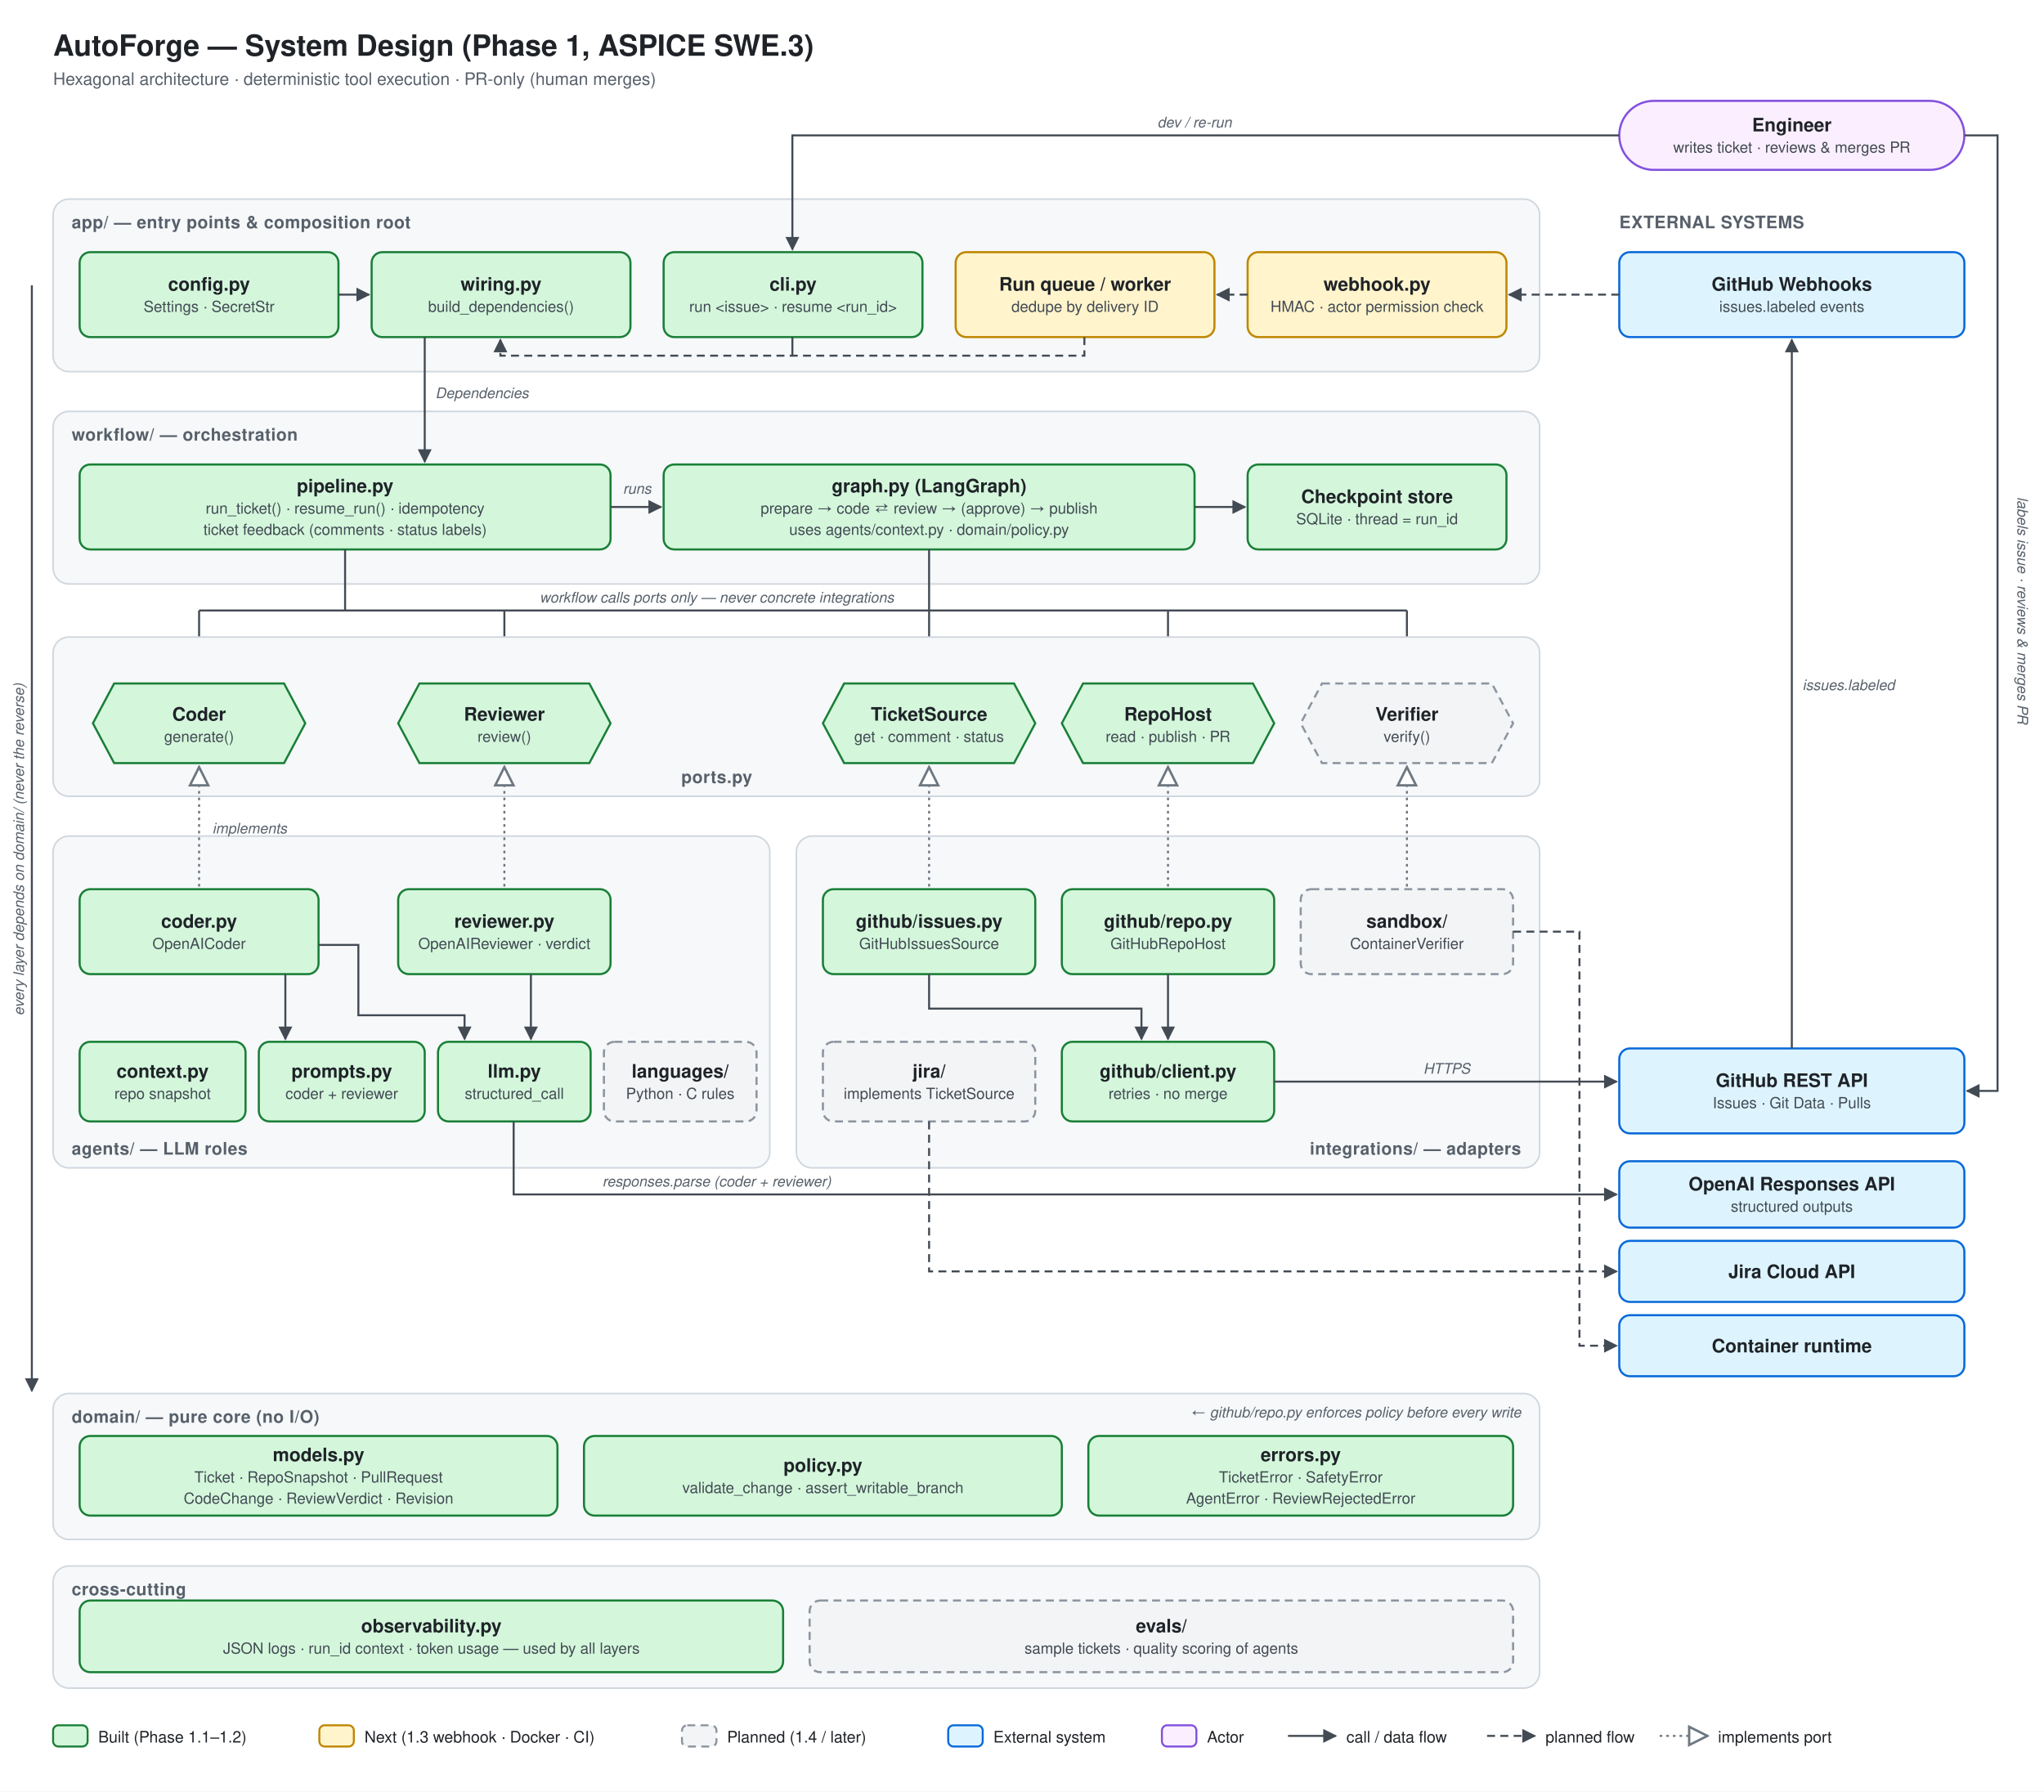
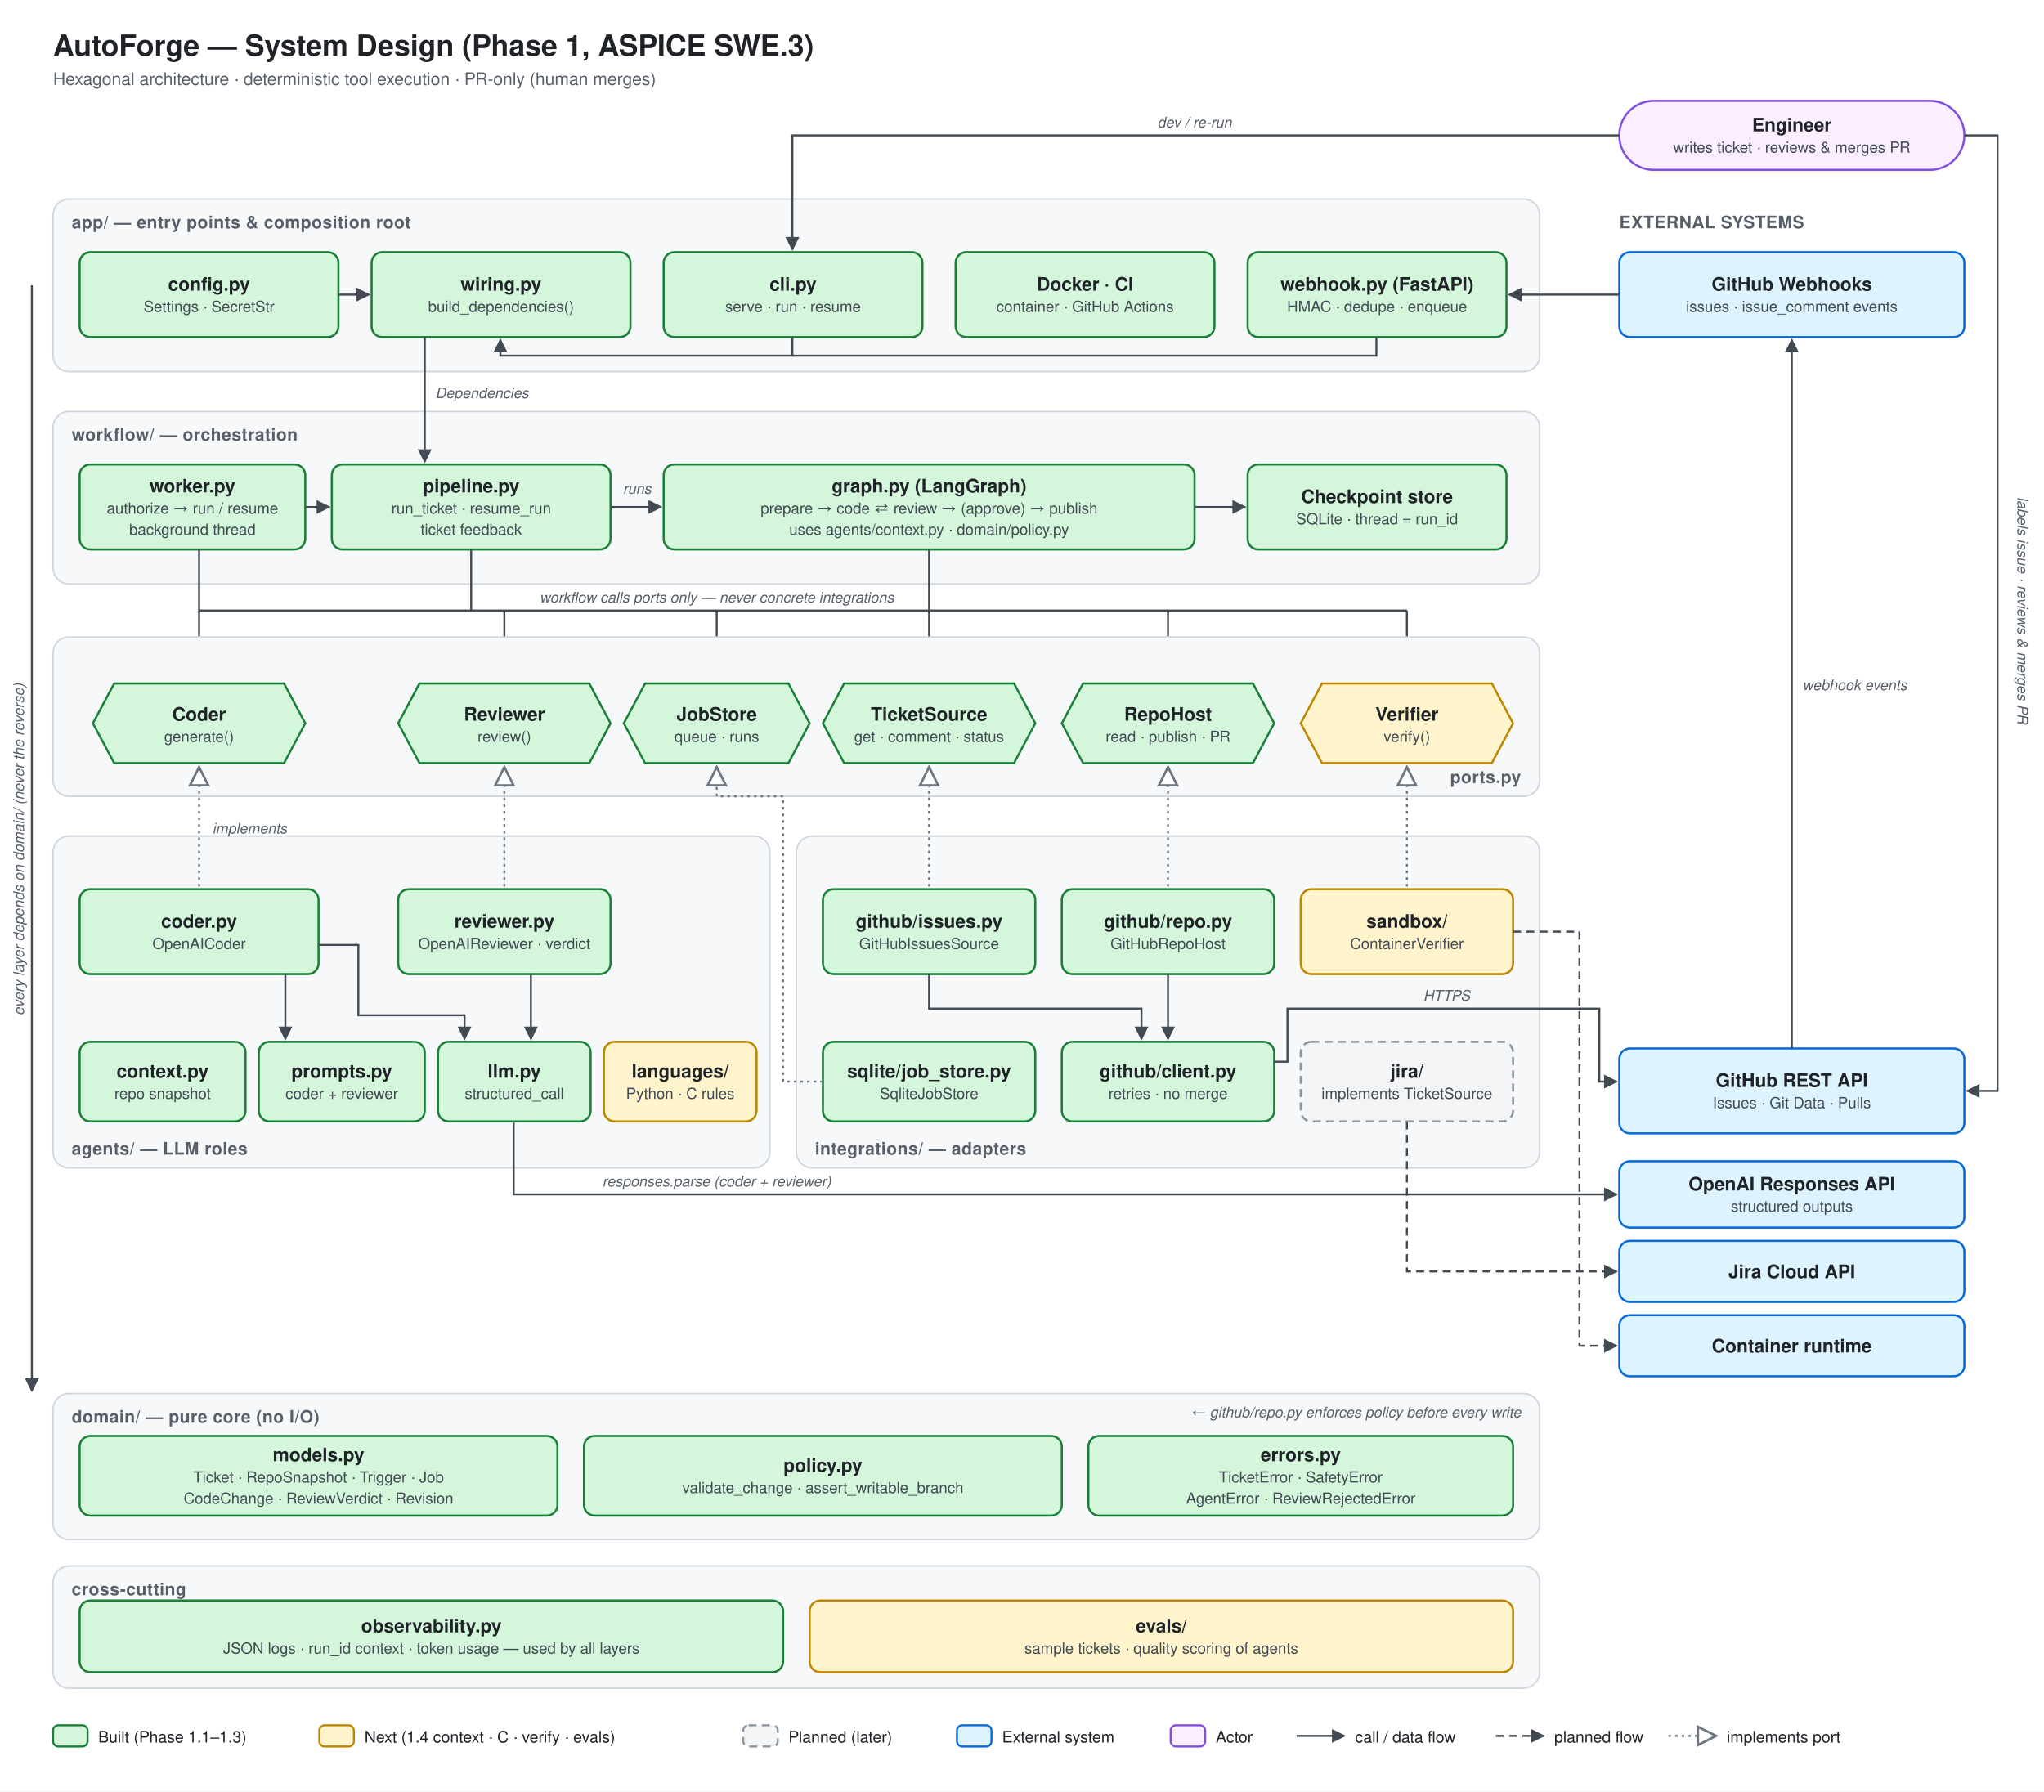
<svg xmlns="http://www.w3.org/2000/svg" width="1540" height="1350" viewBox="0 0 1540 1350" font-family="Segoe UI, Helvetica, Arial, sans-serif">
  <defs>
    <marker id="arrow" viewBox="0 0 10 10" refX="9" refY="5" markerWidth="7" markerHeight="7" orient="auto-start-reverse">
      <path d="M0,0 L10,5 L0,10 z" fill="#424a53" />
    </marker>
    <marker id="tri" viewBox="0 0 12 12" refX="11" refY="6" markerWidth="11" markerHeight="11" orient="auto">
      <path d="M1,1 L11,6 L1,11 z" fill="#ffffff" stroke="#6e7781" stroke-width="1.3" />
    </marker>
  </defs>
  <style>
 .t{font-size:14px;font-weight:600;fill:#1f2328;text-anchor:middle}
 .s{font-size:11.5px;fill:#424a53;text-anchor:middle}
 .bt{font-size:13px;font-weight:700;fill:#57606a;letter-spacing:.3px}
 .band{fill:#f6f8fa;stroke:#d0d7de;stroke-width:1.2}
 .ln{fill:none;stroke:#424a53;stroke-width:1.5}
 .dash{stroke-dasharray:6 4}
 .impl{stroke:#6e7781;stroke-dasharray:2 3}
 .lbl{font-size:11px;fill:#57606a;font-style:italic}
 .h1{font-size:22px;font-weight:700;fill:#1f2328}
 .h2{font-size:13px;fill:#57606a}
</style>
  <rect width="1540" height="1350" fill="#ffffff" />
  <text x="40" y="42" class="h1">AutoForge — System Design (Phase 1, ASPICE SWE.3)</text>
  <text x="40" y="64" class="h2">Hexagonal architecture · deterministic tool execution · PR-only (human merges)</text>
  <rect x="1220" y="76" width="260" height="52" rx="26" fill="#fbefff" stroke="#8250df" stroke-width="1.6" />
  <text x="1350.0" y="99.0" class="t">Engineer</text>
  <text x="1350.0" y="115.0" class="s">writes ticket · reviews &amp; merges PR</text>
  <text x="1220" y="172" class="bt">EXTERNAL SYSTEMS</text>
  <rect x="1220" y="190" width="260" height="64" rx="8" fill="#ddf4ff" stroke="#0969da" stroke-width="1.6" />
  <text x="1350.0" y="219.0" class="t">GitHub Webhooks</text>
-   <text x="1350.0" y="235.0" class="s">issues.labeled events</text>
+   <text x="1350.0" y="235.0" class="s">issues · issue_comment events</text>
  <rect x="1220" y="790" width="260" height="64" rx="8" fill="#ddf4ff" stroke="#0969da" stroke-width="1.6" />
  <text x="1350.0" y="819.0" class="t">GitHub REST API</text>
  <text x="1350.0" y="835.0" class="s">Issues · Git Data · Pulls</text>
  <rect x="1220" y="875" width="260" height="50" rx="8" fill="#ddf4ff" stroke="#0969da" stroke-width="1.6" />
  <text x="1350.0" y="897.0" class="t">OpenAI Responses API</text>
  <text x="1350.0" y="913.0" class="s">structured outputs</text>
  <rect x="1220" y="935" width="260" height="46" rx="8" fill="#ddf4ff" stroke="#0969da" stroke-width="1.6" />
  <text x="1350.0" y="963.0" class="t">Jira Cloud API</text>
  <rect x="1220" y="991" width="260" height="46" rx="8" fill="#ddf4ff" stroke="#0969da" stroke-width="1.6" />
  <text x="1350.0" y="1019.0" class="t">Container runtime</text>
  <rect x="40" y="150" width="1120" height="130" rx="12" class="band" />
  <text x="54" y="172" class="bt" text-anchor="start">app/  —  entry points &amp; composition root</text>
  <rect x="60" y="190" width="195" height="64" rx="8" fill="#d4f7dc" stroke="#1a7f37" stroke-width="1.6" />
  <text x="157.5" y="219.0" class="t">config.py</text>
  <text x="157.5" y="235.0" class="s">Settings · SecretStr</text>
  <rect x="280" y="190" width="195" height="64" rx="8" fill="#d4f7dc" stroke="#1a7f37" stroke-width="1.6" />
  <text x="377.5" y="219.0" class="t">wiring.py</text>
  <text x="377.5" y="235.0" class="s">build_dependencies()</text>
  <rect x="500" y="190" width="195" height="64" rx="8" fill="#d4f7dc" stroke="#1a7f37" stroke-width="1.6" />
  <text x="597.5" y="219.0" class="t">cli.py</text>
-   <text x="597.5" y="235.0" class="s">run &lt;issue&gt; · resume &lt;run_id&gt;</text>
-   <rect x="720" y="190" width="195" height="64" rx="8" fill="#fff4cc" stroke="#bf8700" stroke-width="1.6" />
-   <text x="817.5" y="219.0" class="t">Run queue / worker</text>
-   <text x="817.5" y="235.0" class="s">dedupe by delivery ID</text>
-   <rect x="940" y="190" width="195" height="64" rx="8" fill="#fff4cc" stroke="#bf8700" stroke-width="1.6" />
-   <text x="1037.5" y="219.0" class="t">webhook.py</text>
-   <text x="1037.5" y="235.0" class="s">HMAC · actor permission check</text>
+   <text x="597.5" y="235.0" class="s">serve · run · resume</text>
+   <rect x="720" y="190" width="195" height="64" rx="8" fill="#d4f7dc" stroke="#1a7f37" stroke-width="1.6" />
+   <text x="817.5" y="219.0" class="t">Docker · CI</text>
+   <text x="817.5" y="235.0" class="s">container · GitHub Actions</text>
+   <rect x="940" y="190" width="195" height="64" rx="8" fill="#d4f7dc" stroke="#1a7f37" stroke-width="1.6" />
+   <text x="1037.5" y="219.0" class="t">webhook.py  (FastAPI)</text>
+   <text x="1037.5" y="235.0" class="s">HMAC · dedupe · enqueue</text>
  <path d="M255,222 H278" class="ln" marker-end="url(#arrow)" />
-   <path d="M940,222 H917" class="ln dash" marker-end="url(#arrow)" />
-   <path d="M817,254 V268 H377 V256" class="ln dash" marker-end="url(#arrow)" />
+   <path d="M1037,254 V268 H377 V256" class="ln" marker-end="url(#arrow)" />
  <path d="M597,254 V268" class="ln" />
-   <path d="M1220,222 H1137" class="ln dash" marker-end="url(#arrow)" />
+   <path d="M1220,222 H1137" class="ln" marker-end="url(#arrow)" />
  <rect x="40" y="310" width="1120" height="130" rx="12" class="band" />
  <text x="54" y="332" class="bt" text-anchor="start">workflow/  —  orchestration</text>
-   <rect x="60" y="350" width="400" height="64" rx="8" fill="#d4f7dc" stroke="#1a7f37" stroke-width="1.6" />
-   <text x="260.0" y="371.0" class="t">pipeline.py</text>
-   <text x="260.0" y="387.0" class="s">run_ticket() · resume_run() · idempotency</text>
-   <text x="260.0" y="403.0" class="s">ticket feedback (comments · status labels)</text>
+   <rect x="60" y="350" width="170" height="64" rx="8" fill="#d4f7dc" stroke="#1a7f37" stroke-width="1.6" />
+   <text x="145.0" y="371.0" class="t">worker.py</text>
+   <text x="145.0" y="387.0" class="s">authorize → run / resume</text>
+   <text x="145.0" y="403.0" class="s">background thread</text>
+   <rect x="250" y="350" width="210" height="64" rx="8" fill="#d4f7dc" stroke="#1a7f37" stroke-width="1.6" />
+   <text x="355.0" y="371.0" class="t">pipeline.py</text>
+   <text x="355.0" y="387.0" class="s">run_ticket · resume_run</text>
+   <text x="355.0" y="403.0" class="s">ticket feedback</text>
+   <path d="M230,382 H248" class="ln" marker-end="url(#arrow)" />
  <rect x="500" y="350" width="400" height="64" rx="8" fill="#d4f7dc" stroke="#1a7f37" stroke-width="1.6" />
  <text x="700.0" y="371.0" class="t">graph.py  (LangGraph)</text>
  <text x="700.0" y="387.0" class="s">prepare → code ⇄ review → (approve) → publish</text>
  <text x="700.0" y="403.0" class="s">uses agents/context.py · domain/policy.py</text>
  <rect x="940" y="350" width="195" height="64" rx="8" fill="#d4f7dc" stroke="#1a7f37" stroke-width="1.6" />
  <text x="1037.5" y="379.0" class="t">Checkpoint store</text>
  <text x="1037.5" y="395.0" class="s">SQLite · thread = run_id</text>
  <path d="M320,254 V348" class="ln" marker-end="url(#arrow)" />
  <text x="328" y="300" class="lbl" text-anchor="start">Dependencies</text>
  <path d="M460,382 H498" class="ln" marker-end="url(#arrow)" />
  <text x="480" y="372" class="lbl" text-anchor="middle">runs</text>
  <path d="M900,382 H938" class="ln" marker-end="url(#arrow)" />
-   <path d="M260,414 V460" class="ln" />
+   <path d="M150,414 V460" class="ln" />
+   <path d="M355,414 V460" class="ln" />
  <path d="M700,414 V460" class="ln" />
  <path d="M150,460 H1060" class="ln" />
  <path d="M150,460 V513" class="ln" marker-end="url(#arrow)" />
  <path d="M380,460 V513" class="ln" marker-end="url(#arrow)" />
+   <path d="M540,460 V513" class="ln" marker-end="url(#arrow)" />
  <path d="M700,460 V513" class="ln" marker-end="url(#arrow)" />
  <path d="M880,460 V513" class="ln" marker-end="url(#arrow)" />
  <path d="M1060,460 V513" class="ln" marker-end="url(#arrow)" />
  <text x="540" y="454" class="lbl" text-anchor="middle">workflow calls ports only — never concrete integrations</text>
  <rect x="40" y="480" width="1120" height="120" rx="12" class="band" />
-   <text x="540" y="590" class="bt" text-anchor="middle">ports.py</text>
+   <text x="1146" y="590" class="bt" text-anchor="end">ports.py</text>
  <polygon points="86,515 214,515 230,545.0 214,575 86,575 70,545.0" fill="#d4f7dc" stroke="#1a7f37" stroke-width="1.6" />
  <text x="150.0" y="543.0" class="t">Coder</text>
  <text x="150.0" y="559.0" class="s">generate()</text>
  <polygon points="316,515 444,515 460,545.0 444,575 316,575 300,545.0" fill="#d4f7dc" stroke="#1a7f37" stroke-width="1.6" />
  <text x="380.0" y="543.0" class="t">Reviewer</text>
  <text x="380.0" y="559.0" class="s">review()</text>
  <polygon points="636,515 764,515 780,545.0 764,575 636,575 620,545.0" fill="#d4f7dc" stroke="#1a7f37" stroke-width="1.6" />
  <text x="700.0" y="543.0" class="t">TicketSource</text>
  <text x="700.0" y="559.0" class="s">get · comment · status</text>
  <polygon points="816,515 944,515 960,545.0 944,575 816,575 800,545.0" fill="#d4f7dc" stroke="#1a7f37" stroke-width="1.6" />
  <text x="880.0" y="543.0" class="t">RepoHost</text>
  <text x="880.0" y="559.0" class="s">read · publish · PR</text>
-   <polygon points="996,515 1124,515 1140,545.0 1124,575 996,575 980,545.0" fill="#f3f4f6" stroke="#8c959f" stroke-width="1.6" stroke-dasharray="6 4" />
+   <polygon points="996,515 1124,515 1140,545.0 1124,575 996,575 980,545.0" fill="#fff4cc" stroke="#bf8700" stroke-width="1.6" />
  <text x="1060.0" y="543.0" class="t">Verifier</text>
  <text x="1060.0" y="559.0" class="s">verify()</text>
+   <polygon points="486,515 594,515 610,545.0 594,575 486,575 470,545.0" fill="#d4f7dc" stroke="#1a7f37" stroke-width="1.6" />
+   <text x="540.0" y="543.0" class="t">JobStore</text>
+   <text x="540.0" y="559.0" class="s">queue · runs</text>
  <rect x="40" y="630" width="540" height="250" rx="12" class="band" />
  <text x="54" y="870" class="bt" text-anchor="start">agents/  —  LLM roles</text>
  <rect x="600" y="630" width="560" height="250" rx="12" class="band" />
-   <text x="1146" y="870" class="bt" text-anchor="end">integrations/  —  adapters</text>
+   <text x="614" y="870" class="bt" text-anchor="start">integrations/  —  adapters</text>
  <rect x="60" y="670" width="180" height="64" rx="8" fill="#d4f7dc" stroke="#1a7f37" stroke-width="1.6" />
  <text x="150.0" y="699.0" class="t">coder.py</text>
  <text x="150.0" y="715.0" class="s">OpenAICoder</text>
  <rect x="300" y="670" width="160" height="64" rx="8" fill="#d4f7dc" stroke="#1a7f37" stroke-width="1.6" />
  <text x="380.0" y="699.0" class="t">reviewer.py</text>
  <text x="380.0" y="715.0" class="s">OpenAIReviewer · verdict</text>
  <rect x="60" y="785" width="125" height="60" rx="8" fill="#d4f7dc" stroke="#1a7f37" stroke-width="1.6" />
  <text x="122.5" y="812.0" class="t">context.py</text>
  <text x="122.5" y="828.0" class="s">repo snapshot</text>
  <rect x="195" y="785" width="125" height="60" rx="8" fill="#d4f7dc" stroke="#1a7f37" stroke-width="1.6" />
  <text x="257.5" y="812.0" class="t">prompts.py</text>
  <text x="257.5" y="828.0" class="s">coder + reviewer</text>
  <rect x="330" y="785" width="115" height="60" rx="8" fill="#d4f7dc" stroke="#1a7f37" stroke-width="1.6" />
  <text x="387.5" y="812.0" class="t">llm.py</text>
  <text x="387.5" y="828.0" class="s">structured_call</text>
-   <rect x="455" y="785" width="115" height="60" rx="8" fill="#f3f4f6" stroke="#8c959f" stroke-width="1.6" stroke-dasharray="6 4" />
+   <rect x="455" y="785" width="115" height="60" rx="8" fill="#fff4cc" stroke="#bf8700" stroke-width="1.6" />
  <text x="512.5" y="812.0" class="t">languages/</text>
  <text x="512.5" y="828.0" class="s">Python · C rules</text>
  <rect x="620" y="670" width="160" height="64" rx="8" fill="#d4f7dc" stroke="#1a7f37" stroke-width="1.6" />
  <text x="700.0" y="699.0" class="t">github/issues.py</text>
  <text x="700.0" y="715.0" class="s">GitHubIssuesSource</text>
  <rect x="800" y="670" width="160" height="64" rx="8" fill="#d4f7dc" stroke="#1a7f37" stroke-width="1.6" />
  <text x="880.0" y="699.0" class="t">github/repo.py</text>
  <text x="880.0" y="715.0" class="s">GitHubRepoHost</text>
-   <rect x="980" y="670" width="160" height="64" rx="8" fill="#f3f4f6" stroke="#8c959f" stroke-width="1.6" stroke-dasharray="6 4" />
+   <rect x="980" y="670" width="160" height="64" rx="8" fill="#fff4cc" stroke="#bf8700" stroke-width="1.6" />
  <text x="1060.0" y="699.0" class="t">sandbox/</text>
  <text x="1060.0" y="715.0" class="s">ContainerVerifier</text>
-   <rect x="620" y="785" width="160" height="60" rx="8" fill="#f3f4f6" stroke="#8c959f" stroke-width="1.6" stroke-dasharray="6 4" />
-   <text x="700.0" y="812.0" class="t">jira/</text>
-   <text x="700.0" y="828.0" class="s">implements TicketSource</text>
+   <rect x="620" y="785" width="160" height="60" rx="8" fill="#d4f7dc" stroke="#1a7f37" stroke-width="1.6" />
+   <text x="700.0" y="812.0" class="t">sqlite/job_store.py</text>
+   <text x="700.0" y="828.0" class="s">SqliteJobStore</text>
+   <rect x="980" y="785" width="160" height="60" rx="8" fill="#f3f4f6" stroke="#8c959f" stroke-width="1.6" stroke-dasharray="6 4" />
+   <text x="1060.0" y="812.0" class="t">jira/</text>
+   <text x="1060.0" y="828.0" class="s">implements TicketSource</text>
+   <path d="M620,815 H590 V600 H540 V578" class="ln impl" marker-end="url(#tri)" />
  <rect x="800" y="785" width="160" height="60" rx="8" fill="#d4f7dc" stroke="#1a7f37" stroke-width="1.6" />
  <text x="880.0" y="812.0" class="t">github/client.py</text>
  <text x="880.0" y="828.0" class="s">retries · no merge</text>
  <path d="M150,668 V578" class="ln impl" marker-end="url(#tri)" />
  <path d="M380,668 V578" class="ln impl" marker-end="url(#tri)" />
  <path d="M700,668 V578" class="ln impl" marker-end="url(#tri)" />
  <path d="M880,668 V578" class="ln impl" marker-end="url(#tri)" />
  <path d="M1060,668 V578" class="ln impl" marker-end="url(#tri)" />
  <text x="160" y="628" class="lbl" text-anchor="start">implements</text>
  <path d="M215,734 V783" class="ln" marker-end="url(#arrow)" />
  <path d="M240,712 H270 V765 H350 V783" class="ln" marker-end="url(#arrow)" />
  <path d="M400,734 V783" class="ln" marker-end="url(#arrow)" />
  <path d="M700,734 V760 H860 V783" class="ln" marker-end="url(#arrow)" />
  <path d="M880,734 V783" class="ln" marker-end="url(#arrow)" />
  <path d="M387,845 V900 H1218" class="ln" marker-end="url(#arrow)" />
  <text x="540" y="894" class="lbl" text-anchor="middle">responses.parse (coder + reviewer)</text>
-   <path d="M960,815 H1218" class="ln" marker-end="url(#arrow)" />
-   <text x="1090" y="809" class="lbl" text-anchor="middle">HTTPS</text>
-   <path d="M700,845 V958 H1218" class="ln dash" marker-end="url(#arrow)" />
+   <path d="M960,800 H970 V760 H1205 V815 H1218" class="ln" marker-end="url(#arrow)" />
+   <text x="1090" y="754" class="lbl" text-anchor="middle">HTTPS</text>
+   <path d="M1060,845 V958 H1218" class="ln dash" marker-end="url(#arrow)" />
  <path d="M1140,702 H1190 V1014 H1218" class="ln dash" marker-end="url(#arrow)" />
  <path d="M1220,102 H597 V188" class="ln" marker-end="url(#arrow)" />
  <text x="900" y="96" class="lbl" text-anchor="middle">dev / re-run</text>
  <path d="M1480,102 H1505 V822 H1482" class="ln" marker-end="url(#arrow)" />
  <text x="1520" y="460" class="lbl" text-anchor="middle" transform="rotate(90 1520 460)">labels issue · reviews &amp; merges PR</text>
  <path d="M1350,790 V256" class="ln" marker-end="url(#arrow)" />
-   <text x="1358" y="520" class="lbl" text-anchor="start">issues.labeled</text>
+   <text x="1358" y="520" class="lbl" text-anchor="start">webhook events</text>
  <rect x="40" y="1050" width="1120" height="110" rx="12" class="band" />
  <text x="54" y="1072" class="bt" text-anchor="start">domain/  —  pure core (no I/O)</text>
  <rect x="60" y="1082" width="360" height="60" rx="8" fill="#d4f7dc" stroke="#1a7f37" stroke-width="1.6" />
  <text x="240.0" y="1101.0" class="t">models.py</text>
-   <text x="240.0" y="1117.0" class="s">Ticket · RepoSnapshot · PullRequest</text>
+   <text x="240.0" y="1117.0" class="s">Ticket · RepoSnapshot · Trigger · Job</text>
  <text x="240.0" y="1133.0" class="s">CodeChange · ReviewVerdict · Revision</text>
  <rect x="440" y="1082" width="360" height="60" rx="8" fill="#d4f7dc" stroke="#1a7f37" stroke-width="1.6" />
  <text x="620.0" y="1109.0" class="t">policy.py</text>
  <text x="620.0" y="1125.0" class="s">validate_change · assert_writable_branch</text>
  <rect x="820" y="1082" width="320" height="60" rx="8" fill="#d4f7dc" stroke="#1a7f37" stroke-width="1.6" />
  <text x="980.0" y="1101.0" class="t">errors.py</text>
  <text x="980.0" y="1117.0" class="s">TicketError · SafetyError</text>
  <text x="980.0" y="1133.0" class="s">AgentError · ReviewRejectedError</text>
  <path d="M24,215 V1048" class="ln" marker-end="url(#arrow)" />
  <text x="18" y="640" class="lbl" text-anchor="middle" transform="rotate(-90 18 640)">every layer depends on domain/ (never the reverse)</text>
  <text x="1146" y="1068" class="lbl" text-anchor="end">← github/repo.py enforces policy before every write</text>
  <rect x="40" y="1180" width="1120" height="92" rx="12" class="band" />
  <text x="54" y="1202" class="bt" text-anchor="start">cross-cutting</text>
  <rect x="60" y="1206" width="530" height="54" rx="8" fill="#d4f7dc" stroke="#1a7f37" stroke-width="1.6" />
  <text x="325.0" y="1230.0" class="t">observability.py</text>
  <text x="325.0" y="1246.0" class="s">JSON logs · run_id context · token usage — used by all layers</text>
-   <rect x="610" y="1206" width="530" height="54" rx="8" fill="#f3f4f6" stroke="#8c959f" stroke-width="1.6" stroke-dasharray="6 4" />
+   <rect x="610" y="1206" width="530" height="54" rx="8" fill="#fff4cc" stroke="#bf8700" stroke-width="1.6" />
  <text x="875.0" y="1230.0" class="t">evals/</text>
  <text x="875.0" y="1246.0" class="s">sample tickets · quality scoring of agents</text>
  <rect x="40" y="1300" width="26" height="16" rx="4" fill="#d4f7dc" stroke="#1a7f37" stroke-width="1.5" />
-   <text x="74" y="1313" font-size="12" fill="#1f2328">Built (Phase 1.1–1.2)</text>
+   <text x="74" y="1313" font-size="12" fill="#1f2328">Built (Phase 1.1–1.3)</text>
  <rect x="240.6" y="1300" width="26" height="16" rx="4" fill="#fff4cc" stroke="#bf8700" stroke-width="1.5" />
-   <text x="274.6" y="1313" font-size="12" fill="#1f2328">Next (1.3 webhook · Docker · CI)</text>
-   <rect x="513.8" y="1300" width="26" height="16" rx="4" fill="#f3f4f6" stroke="#8c959f" stroke-width="1.5" stroke-dasharray="6 4" />
-   <text x="547.8" y="1313" font-size="12" fill="#1f2328">Planned (1.4 / later)</text>
-   <rect x="714.4" y="1300" width="26" height="16" rx="4" fill="#ddf4ff" stroke="#0969da" stroke-width="1.5" />
-   <text x="748.4" y="1313" font-size="12" fill="#1f2328">External system</text>
-   <rect x="875.4" y="1300" width="26" height="16" rx="4" fill="#fbefff" stroke="#8250df" stroke-width="1.5" />
-   <text x="909.4" y="1313" font-size="12" fill="#1f2328">Actor</text>
-   <path d="M970.4,1308 H1006.4" class="ln" marker-end="url(#arrow)" />
-   <text x="1014.4" y="1313" font-size="12" fill="#1f2328">call / data flow</text>
-   <path d="M1120.4,1308 H1156.4" class="ln dash" marker-end="url(#arrow)" />
-   <text x="1164.4" y="1313" font-size="12" fill="#1f2328">planned flow</text>
-   <path d="M1250.4,1308 H1286.4" class="ln impl" marker-end="url(#tri)" />
-   <text x="1294.4" y="1313" font-size="12" fill="#1f2328">implements port</text>
+   <text x="274.6" y="1313" font-size="12" fill="#1f2328">Next (1.4 context · C · verify · evals)</text>
+   <rect x="560.0" y="1300" width="26" height="16" rx="4" fill="#f3f4f6" stroke="#8c959f" stroke-width="1.5" stroke-dasharray="6 4" />
+   <text x="594.0" y="1313" font-size="12" fill="#1f2328">Planned (later)</text>
+   <rect x="721.0" y="1300" width="26" height="16" rx="4" fill="#ddf4ff" stroke="#0969da" stroke-width="1.5" />
+   <text x="755.0" y="1313" font-size="12" fill="#1f2328">External system</text>
+   <rect x="882.0" y="1300" width="26" height="16" rx="4" fill="#fbefff" stroke="#8250df" stroke-width="1.5" />
+   <text x="916.0" y="1313" font-size="12" fill="#1f2328">Actor</text>
+   <path d="M977.0,1308 H1013.0" class="ln" marker-end="url(#arrow)" />
+   <text x="1021.0" y="1313" font-size="12" fill="#1f2328">call / data flow</text>
+   <path d="M1127.0,1308 H1163.0" class="ln dash" marker-end="url(#arrow)" />
+   <text x="1171.0" y="1313" font-size="12" fill="#1f2328">planned flow</text>
+   <path d="M1257.0,1308 H1293.0" class="ln impl" marker-end="url(#tri)" />
+   <text x="1301.0" y="1313" font-size="12" fill="#1f2328">implements port</text>
</svg>
